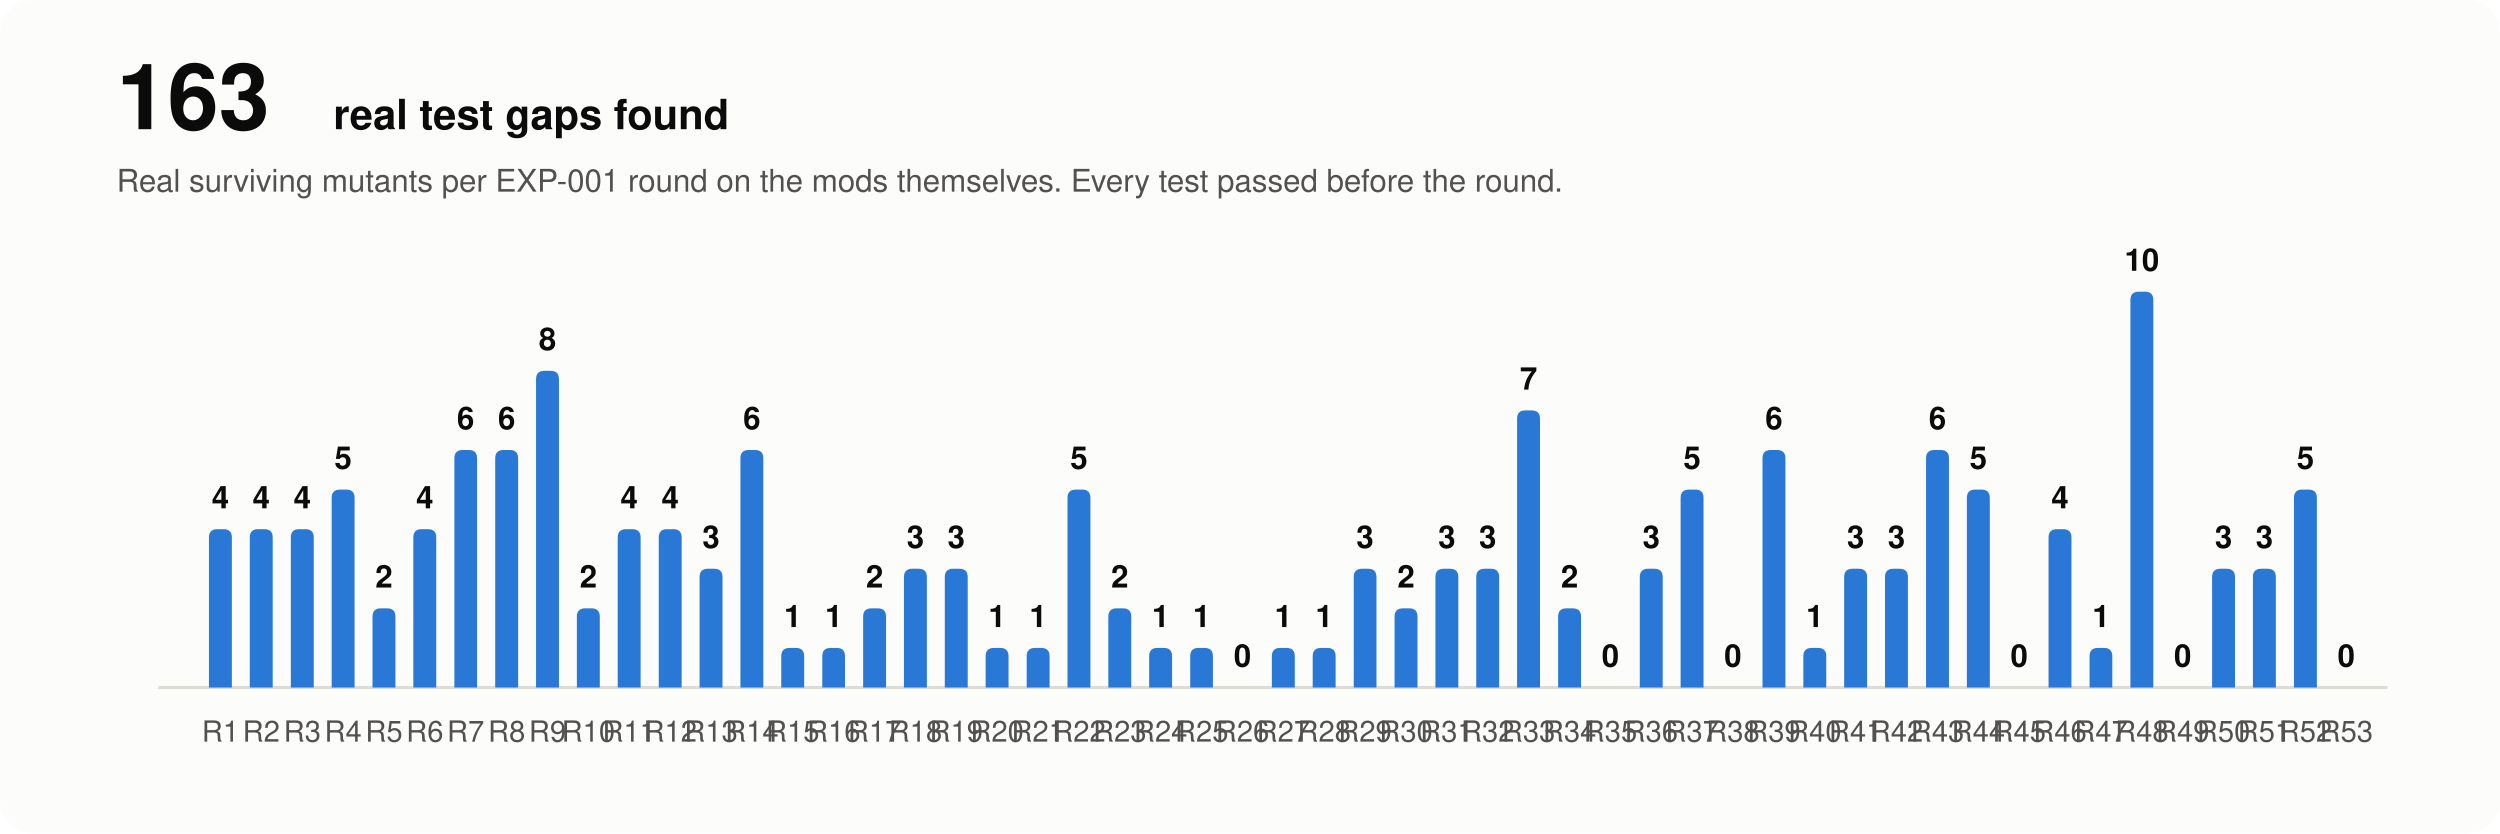
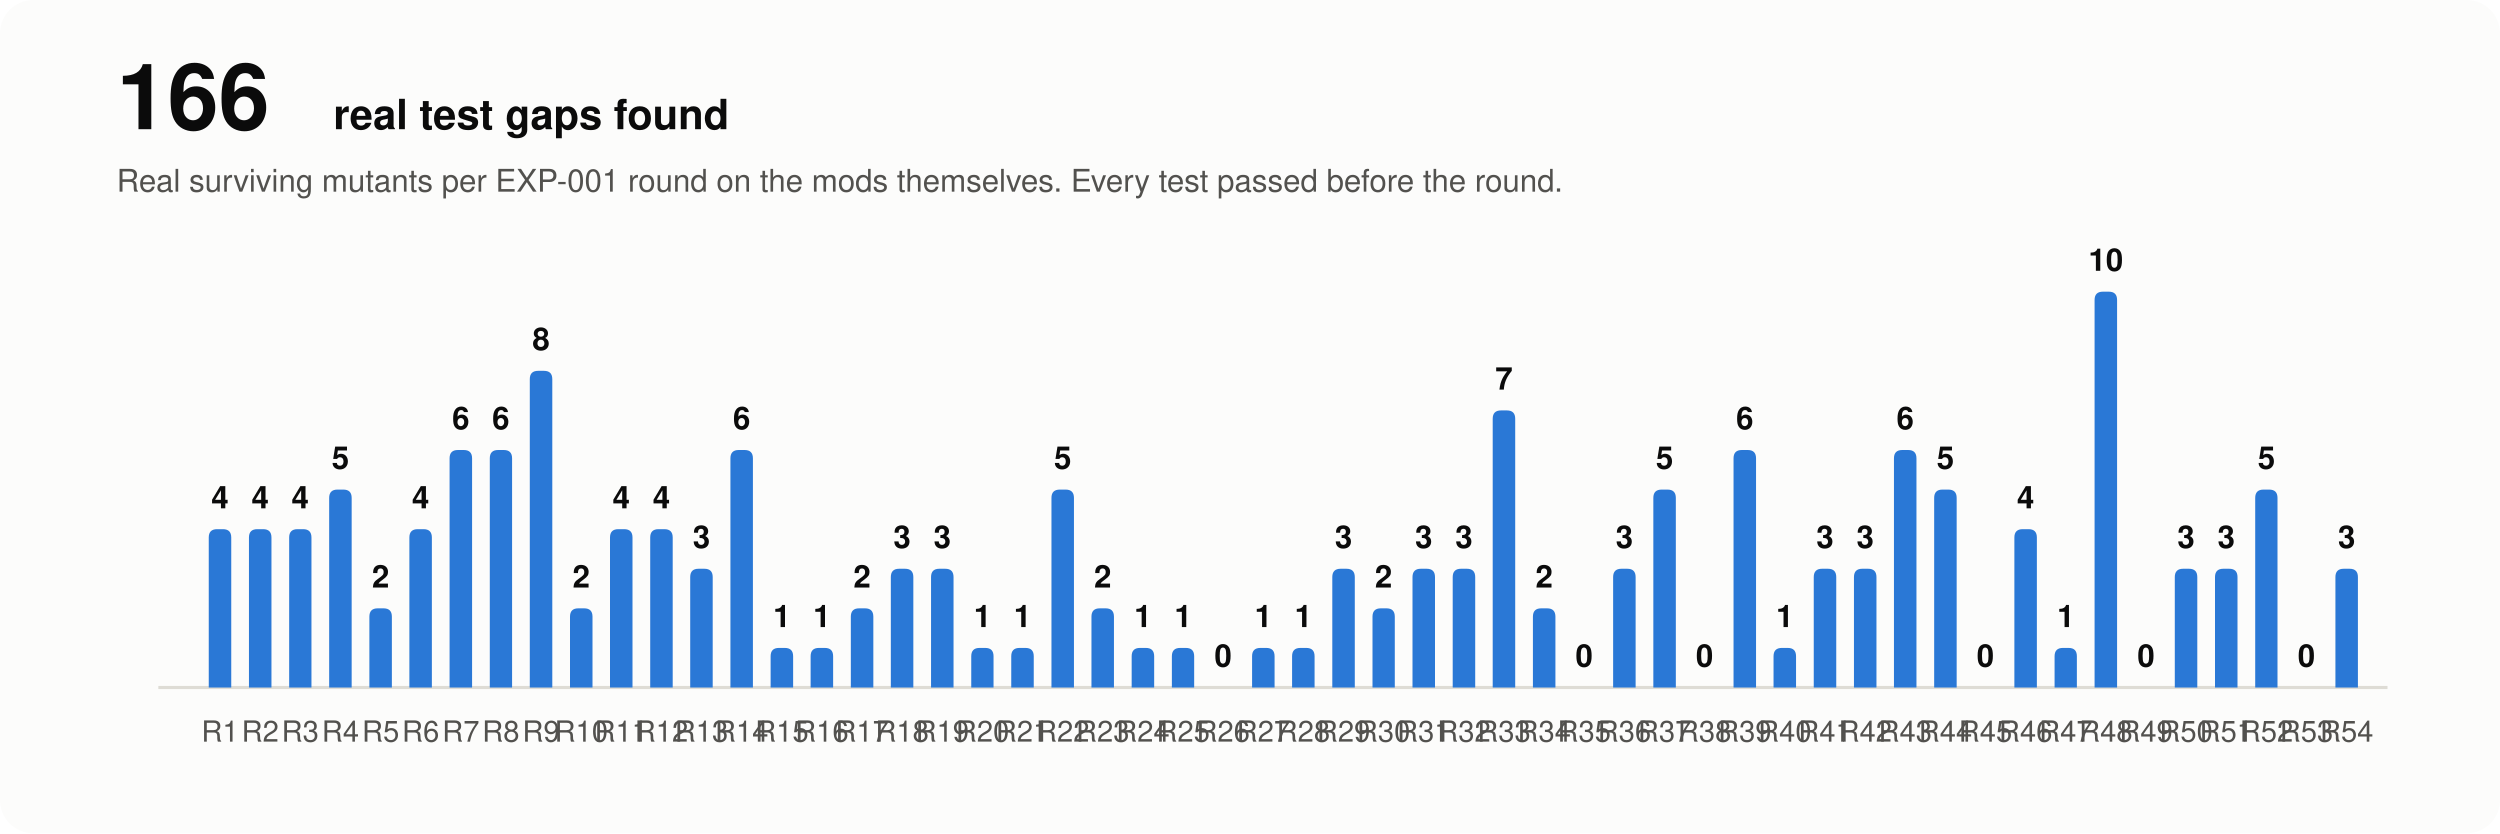
- <svg xmlns="http://www.w3.org/2000/svg" viewBox="0 0 1200 400" width="1200" height="400" role="img" aria-label="163 real test gaps found in 53 rounds" font-family="ui-sans-serif, -apple-system, 'Segoe UI', Helvetica, Arial, sans-serif">
+ <svg xmlns="http://www.w3.org/2000/svg" viewBox="0 0 1200 400" width="1200" height="400" role="img" aria-label="166 real test gaps found in 54 rounds" font-family="ui-sans-serif, -apple-system, 'Segoe UI', Helvetica, Arial, sans-serif">
  <style>
  .sup { fill: #fcfcfb; } .sup2 { fill: #f3f2ef; } .borda { stroke: #dedcd5; }
  .t1 { fill: #0b0b0b; } .t2 { fill: #52514e; } .t3 { fill: #8a887f; }
  .ac { fill: #2a78d6; } .acs { stroke: #2a78d6; } .acf { fill: #e8f1fb; }
  .ok { fill: #0f7a3d; } .okf { fill: #e3f3e8; }
  @media (prefers-color-scheme: dark) {
    .sup { fill: #1a1a19; } .sup2 { fill: #232322; } .borda { stroke: #3a3936; }
    .t1 { fill: #f0efec; } .t2 { fill: #c3c2b7; } .t3 { fill: #8f8d84; }
    .ac { fill: #3987e5; } .acs { stroke: #3987e5; } .acf { fill: #1d2c40; }
    .ok { fill: #4cc27a; } .okf { fill: #16301f; }
  }
  @media (prefers-reduced-motion: reduce) { * { animation: none !important; } }

  .barra { transform-box: fill-box; transform-origin: bottom; animation: cresce 1.1s cubic-bezier(.2,.8,.2,1); }
  @keyframes cresce { from { transform: scaleY(0); } to { transform: scaleY(1); } }
</style>
  <rect width="1200" height="400" rx="16" class="sup" />
-   <text x="56" y="62" font-size="44" font-weight="800" class="t1">163</text>
+   <text x="56" y="62" font-size="44" font-weight="800" class="t1">166</text>
  <text x="160" y="62" font-size="20" font-weight="700" class="t1">real test gaps found</text>
  <text x="56" y="92" font-size="15" class="t2">Real surviving mutants per EXP-001 round on the mods themselves. Every test passed before the round.</text>
  <line x1="76" y1="330" x2="1146" y2="330" class="borda" stroke-width="1.5" />
  <g class="barra">
-     <path d="M100.3,330 L100.3,258.0 Q100.3,254.0 104.3,254.0 L107.3,254.0 Q111.3,254.0 111.3,258.0 L111.3,330 Z" class="ac" />
-   </g>
-   <text x="105.8" y="244.0" font-size="15" font-weight="700" class="t1" text-anchor="middle">4</text>
-   <text x="105.8" y="356" font-size="14" class="t2" text-anchor="middle">R1</text>
-   <g class="barra">
-     <path d="M119.9,330 L119.9,258.0 Q119.9,254.0 123.9,254.0 L126.9,254.0 Q130.9,254.0 130.9,258.0 L130.9,330 Z" class="ac" />
-   </g>
-   <text x="125.4" y="244.0" font-size="15" font-weight="700" class="t1" text-anchor="middle">4</text>
-   <text x="125.4" y="356" font-size="14" class="t2" text-anchor="middle">R2</text>
-   <g class="barra">
-     <path d="M139.6,330 L139.6,258.0 Q139.6,254.0 143.6,254.0 L146.6,254.0 Q150.6,254.0 150.6,258.0 L150.6,330 Z" class="ac" />
-   </g>
-   <text x="145.1" y="244.0" font-size="15" font-weight="700" class="t1" text-anchor="middle">4</text>
-   <text x="145.1" y="356" font-size="14" class="t2" text-anchor="middle">R3</text>
-   <g class="barra">
-     <path d="M159.2,330 L159.2,239.0 Q159.2,235.0 163.2,235.0 L166.2,235.0 Q170.2,235.0 170.2,239.0 L170.2,330 Z" class="ac" />
-   </g>
-   <text x="164.7" y="225.0" font-size="15" font-weight="700" class="t1" text-anchor="middle">5</text>
-   <text x="164.7" y="356" font-size="14" class="t2" text-anchor="middle">R4</text>
-   <g class="barra">
-     <path d="M178.8,330 L178.8,296.0 Q178.8,292.0 182.8,292.0 L185.8,292.0 Q189.8,292.0 189.8,296.0 L189.8,330 Z" class="ac" />
-   </g>
-   <text x="184.3" y="282.0" font-size="15" font-weight="700" class="t1" text-anchor="middle">2</text>
-   <text x="184.3" y="356" font-size="14" class="t2" text-anchor="middle">R5</text>
-   <g class="barra">
-     <path d="M198.4,330 L198.4,258.0 Q198.4,254.0 202.4,254.0 L205.4,254.0 Q209.4,254.0 209.4,258.0 L209.4,330 Z" class="ac" />
-   </g>
-   <text x="203.9" y="244.0" font-size="15" font-weight="700" class="t1" text-anchor="middle">4</text>
-   <text x="203.9" y="356" font-size="14" class="t2" text-anchor="middle">R6</text>
-   <g class="barra">
-     <path d="M218.1,330 L218.1,220.0 Q218.1,216.0 222.1,216.0 L225.0,216.0 Q229.0,216.0 229.0,220.0 L229.0,330 Z" class="ac" />
-   </g>
-   <text x="223.5" y="206.0" font-size="15" font-weight="700" class="t1" text-anchor="middle">6</text>
-   <text x="223.5" y="356" font-size="14" class="t2" text-anchor="middle">R7</text>
-   <g class="barra">
-     <path d="M237.7,330 L237.7,220.0 Q237.7,216.0 241.7,216.0 L244.7,216.0 Q248.7,216.0 248.7,220.0 L248.7,330 Z" class="ac" />
-   </g>
-   <text x="243.2" y="206.0" font-size="15" font-weight="700" class="t1" text-anchor="middle">6</text>
-   <text x="243.2" y="356" font-size="14" class="t2" text-anchor="middle">R8</text>
-   <g class="barra">
-     <path d="M257.3,330 L257.3,182.0 Q257.3,178.0 261.3,178.0 L264.3,178.0 Q268.3,178.0 268.3,182.0 L268.3,330 Z" class="ac" />
-   </g>
-   <text x="262.8" y="168.0" font-size="15" font-weight="700" class="t1" text-anchor="middle">8</text>
-   <text x="262.8" y="356" font-size="14" class="t2" text-anchor="middle">R9</text>
-   <g class="barra">
-     <path d="M276.9,330 L276.9,296.0 Q276.9,292.0 280.9,292.0 L283.9,292.0 Q287.9,292.0 287.9,296.0 L287.9,330 Z" class="ac" />
-   </g>
-   <text x="282.4" y="282.0" font-size="15" font-weight="700" class="t1" text-anchor="middle">2</text>
-   <text x="282.4" y="356" font-size="14" class="t2" text-anchor="middle">R10</text>
-   <g class="barra">
-     <path d="M296.5,330 L296.5,258.0 Q296.5,254.0 300.5,254.0 L303.5,254.0 Q307.5,254.0 307.5,258.0 L307.5,330 Z" class="ac" />
-   </g>
-   <text x="302.0" y="244.0" font-size="15" font-weight="700" class="t1" text-anchor="middle">4</text>
-   <text x="302.0" y="356" font-size="14" class="t2" text-anchor="middle">R11</text>
-   <g class="barra">
-     <path d="M316.2,330 L316.2,258.0 Q316.2,254.0 320.2,254.0 L323.2,254.0 Q327.2,254.0 327.2,258.0 L327.2,330 Z" class="ac" />
-   </g>
-   <text x="321.7" y="244.0" font-size="15" font-weight="700" class="t1" text-anchor="middle">4</text>
-   <text x="321.7" y="356" font-size="14" class="t2" text-anchor="middle">R12</text>
-   <g class="barra">
-     <path d="M335.8,330 L335.8,277.0 Q335.8,273.0 339.8,273.0 L342.8,273.0 Q346.8,273.0 346.8,277.0 L346.8,330 Z" class="ac" />
-   </g>
-   <text x="341.3" y="263.0" font-size="15" font-weight="700" class="t1" text-anchor="middle">3</text>
-   <text x="341.3" y="356" font-size="14" class="t2" text-anchor="middle">R13</text>
-   <g class="barra">
-     <path d="M355.4,330 L355.4,220.0 Q355.4,216.0 359.4,216.0 L362.4,216.0 Q366.4,216.0 366.4,220.0 L366.4,330 Z" class="ac" />
-   </g>
-   <text x="360.9" y="206.0" font-size="15" font-weight="700" class="t1" text-anchor="middle">6</text>
-   <text x="360.9" y="356" font-size="14" class="t2" text-anchor="middle">R14</text>
-   <g class="barra">
-     <path d="M375.0,330 L375.0,315.0 Q375.0,311.0 379.0,311.0 L382.0,311.0 Q386.0,311.0 386.0,315.0 L386.0,330 Z" class="ac" />
-   </g>
-   <text x="380.5" y="301.0" font-size="15" font-weight="700" class="t1" text-anchor="middle">1</text>
-   <text x="380.5" y="356" font-size="14" class="t2" text-anchor="middle">R15</text>
-   <g class="barra">
-     <path d="M394.7,330 L394.7,315.0 Q394.7,311.0 398.7,311.0 L401.6,311.0 Q405.6,311.0 405.6,315.0 L405.6,330 Z" class="ac" />
-   </g>
-   <text x="400.2" y="301.0" font-size="15" font-weight="700" class="t1" text-anchor="middle">1</text>
-   <text x="400.2" y="356" font-size="14" class="t2" text-anchor="middle">R16</text>
-   <g class="barra">
-     <path d="M414.3,330 L414.3,296.0 Q414.3,292.0 418.3,292.0 L421.3,292.0 Q425.3,292.0 425.3,296.0 L425.3,330 Z" class="ac" />
-   </g>
-   <text x="419.8" y="282.0" font-size="15" font-weight="700" class="t1" text-anchor="middle">2</text>
-   <text x="419.8" y="356" font-size="14" class="t2" text-anchor="middle">R17</text>
-   <g class="barra">
-     <path d="M433.9,330 L433.9,277.0 Q433.9,273.0 437.9,273.0 L440.9,273.0 Q444.9,273.0 444.9,277.0 L444.9,330 Z" class="ac" />
-   </g>
-   <text x="439.4" y="263.0" font-size="15" font-weight="700" class="t1" text-anchor="middle">3</text>
-   <text x="439.4" y="356" font-size="14" class="t2" text-anchor="middle">R18</text>
-   <g class="barra">
-     <path d="M453.5,330 L453.5,277.0 Q453.5,273.0 457.5,273.0 L460.5,273.0 Q464.5,273.0 464.5,277.0 L464.5,330 Z" class="ac" />
-   </g>
-   <text x="459.0" y="263.0" font-size="15" font-weight="700" class="t1" text-anchor="middle">3</text>
-   <text x="459.0" y="356" font-size="14" class="t2" text-anchor="middle">R19</text>
-   <g class="barra">
-     <path d="M473.1,330 L473.1,315.0 Q473.1,311.0 477.1,311.0 L480.1,311.0 Q484.1,311.0 484.1,315.0 L484.1,330 Z" class="ac" />
-   </g>
-   <text x="478.6" y="301.0" font-size="15" font-weight="700" class="t1" text-anchor="middle">1</text>
-   <text x="478.6" y="356" font-size="14" class="t2" text-anchor="middle">R20</text>
-   <g class="barra">
-     <path d="M492.8,330 L492.8,315.0 Q492.8,311.0 496.8,311.0 L499.8,311.0 Q503.8,311.0 503.8,315.0 L503.8,330 Z" class="ac" />
-   </g>
-   <text x="498.3" y="301.0" font-size="15" font-weight="700" class="t1" text-anchor="middle">1</text>
-   <text x="498.3" y="356" font-size="14" class="t2" text-anchor="middle">R21</text>
-   <g class="barra">
-     <path d="M512.4,330 L512.4,239.0 Q512.4,235.0 516.4,235.0 L519.4,235.0 Q523.4,235.0 523.4,239.0 L523.4,330 Z" class="ac" />
-   </g>
-   <text x="517.9" y="225.0" font-size="15" font-weight="700" class="t1" text-anchor="middle">5</text>
-   <text x="517.9" y="356" font-size="14" class="t2" text-anchor="middle">R22</text>
-   <g class="barra">
-     <path d="M532.0,330 L532.0,296.0 Q532.0,292.0 536.0,292.0 L539.0,292.0 Q543.0,292.0 543.0,296.0 L543.0,330 Z" class="ac" />
-   </g>
-   <text x="537.5" y="282.0" font-size="15" font-weight="700" class="t1" text-anchor="middle">2</text>
-   <text x="537.5" y="356" font-size="14" class="t2" text-anchor="middle">R23</text>
-   <g class="barra">
-     <path d="M551.6,330 L551.6,315.0 Q551.6,311.0 555.6,311.0 L558.6,311.0 Q562.6,311.0 562.6,315.0 L562.6,330 Z" class="ac" />
-   </g>
-   <text x="557.1" y="301.0" font-size="15" font-weight="700" class="t1" text-anchor="middle">1</text>
-   <text x="557.1" y="356" font-size="14" class="t2" text-anchor="middle">R24</text>
-   <g class="barra">
-     <path d="M571.3,330 L571.3,315.0 Q571.3,311.0 575.3,311.0 L578.2,311.0 Q582.2,311.0 582.2,315.0 L582.2,330 Z" class="ac" />
-   </g>
-   <text x="576.8" y="301.0" font-size="15" font-weight="700" class="t1" text-anchor="middle">1</text>
-   <text x="576.8" y="356" font-size="14" class="t2" text-anchor="middle">R25</text>
-   <g class="barra">
-     <path d="M590.9,330 L590.9,330.0 Q590.9,330.0 590.9,330.0 L601.9,330.0 Q601.9,330.0 601.9,330.0 L601.9,330 Z" class="ac" />
-   </g>
-   <text x="596.4" y="320.0" font-size="15" font-weight="700" class="t1" text-anchor="middle">0</text>
-   <text x="596.4" y="356" font-size="14" class="t2" text-anchor="middle">R26</text>
-   <g class="barra">
-     <path d="M610.5,330 L610.5,315.0 Q610.5,311.0 614.5,311.0 L617.5,311.0 Q621.5,311.0 621.5,315.0 L621.5,330 Z" class="ac" />
-   </g>
-   <text x="616.0" y="301.0" font-size="15" font-weight="700" class="t1" text-anchor="middle">1</text>
-   <text x="616.0" y="356" font-size="14" class="t2" text-anchor="middle">R27</text>
-   <g class="barra">
-     <path d="M630.1,330 L630.1,315.0 Q630.1,311.0 634.1,311.0 L637.1,311.0 Q641.1,311.0 641.1,315.0 L641.1,330 Z" class="ac" />
-   </g>
-   <text x="635.6" y="301.0" font-size="15" font-weight="700" class="t1" text-anchor="middle">1</text>
-   <text x="635.6" y="356" font-size="14" class="t2" text-anchor="middle">R28</text>
-   <g class="barra">
-     <path d="M649.8,330 L649.8,277.0 Q649.8,273.0 653.8,273.0 L656.7,273.0 Q660.7,273.0 660.7,277.0 L660.7,330 Z" class="ac" />
-   </g>
-   <text x="655.2" y="263.0" font-size="15" font-weight="700" class="t1" text-anchor="middle">3</text>
-   <text x="655.2" y="356" font-size="14" class="t2" text-anchor="middle">R29</text>
-   <g class="barra">
-     <path d="M669.4,330 L669.4,296.0 Q669.4,292.0 673.4,292.0 L676.4,292.0 Q680.4,292.0 680.4,296.0 L680.4,330 Z" class="ac" />
-   </g>
-   <text x="674.9" y="282.0" font-size="15" font-weight="700" class="t1" text-anchor="middle">2</text>
-   <text x="674.9" y="356" font-size="14" class="t2" text-anchor="middle">R30</text>
-   <g class="barra">
-     <path d="M689.0,330 L689.0,277.0 Q689.0,273.0 693.0,273.0 L696.0,273.0 Q700.0,273.0 700.0,277.0 L700.0,330 Z" class="ac" />
-   </g>
-   <text x="694.5" y="263.0" font-size="15" font-weight="700" class="t1" text-anchor="middle">3</text>
-   <text x="694.5" y="356" font-size="14" class="t2" text-anchor="middle">R31</text>
-   <g class="barra">
-     <path d="M708.6,330 L708.6,277.0 Q708.6,273.0 712.6,273.0 L715.6,273.0 Q719.6,273.0 719.6,277.0 L719.6,330 Z" class="ac" />
-   </g>
-   <text x="714.1" y="263.0" font-size="15" font-weight="700" class="t1" text-anchor="middle">3</text>
-   <text x="714.1" y="356" font-size="14" class="t2" text-anchor="middle">R32</text>
-   <g class="barra">
-     <path d="M728.2,330 L728.2,201.0 Q728.2,197.0 732.2,197.0 L735.2,197.0 Q739.2,197.0 739.2,201.0 L739.2,330 Z" class="ac" />
-   </g>
-   <text x="733.7" y="187.0" font-size="15" font-weight="700" class="t1" text-anchor="middle">7</text>
-   <text x="733.7" y="356" font-size="14" class="t2" text-anchor="middle">R33</text>
-   <g class="barra">
-     <path d="M747.9,330 L747.9,296.0 Q747.9,292.0 751.9,292.0 L754.9,292.0 Q758.9,292.0 758.9,296.0 L758.9,330 Z" class="ac" />
-   </g>
-   <text x="753.4" y="282.0" font-size="15" font-weight="700" class="t1" text-anchor="middle">2</text>
-   <text x="753.4" y="356" font-size="14" class="t2" text-anchor="middle">R34</text>
-   <g class="barra">
-     <path d="M767.5,330 L767.5,330.0 Q767.5,330.0 767.5,330.0 L778.5,330.0 Q778.5,330.0 778.5,330.0 L778.5,330 Z" class="ac" />
-   </g>
-   <text x="773.0" y="320.0" font-size="15" font-weight="700" class="t1" text-anchor="middle">0</text>
-   <text x="773.0" y="356" font-size="14" class="t2" text-anchor="middle">R35</text>
-   <g class="barra">
-     <path d="M787.1,330 L787.1,277.0 Q787.1,273.0 791.1,273.0 L794.1,273.0 Q798.1,273.0 798.1,277.0 L798.1,330 Z" class="ac" />
-   </g>
-   <text x="792.6" y="263.0" font-size="15" font-weight="700" class="t1" text-anchor="middle">3</text>
-   <text x="792.6" y="356" font-size="14" class="t2" text-anchor="middle">R36</text>
-   <g class="barra">
-     <path d="M806.7,330 L806.7,239.0 Q806.7,235.0 810.7,235.0 L813.7,235.0 Q817.7,235.0 817.7,239.0 L817.7,330 Z" class="ac" />
-   </g>
-   <text x="812.2" y="225.0" font-size="15" font-weight="700" class="t1" text-anchor="middle">5</text>
-   <text x="812.2" y="356" font-size="14" class="t2" text-anchor="middle">R37</text>
-   <g class="barra">
-     <path d="M826.4,330 L826.4,330.0 Q826.4,330.0 826.4,330.0 L837.3,330.0 Q837.3,330.0 837.3,330.0 L837.3,330 Z" class="ac" />
-   </g>
-   <text x="831.8" y="320.0" font-size="15" font-weight="700" class="t1" text-anchor="middle">0</text>
-   <text x="831.8" y="356" font-size="14" class="t2" text-anchor="middle">R38</text>
-   <g class="barra">
-     <path d="M846.0,330 L846.0,220.0 Q846.0,216.0 850.0,216.0 L853.0,216.0 Q857.0,216.0 857.0,220.0 L857.0,330 Z" class="ac" />
-   </g>
-   <text x="851.5" y="206.0" font-size="15" font-weight="700" class="t1" text-anchor="middle">6</text>
-   <text x="851.5" y="356" font-size="14" class="t2" text-anchor="middle">R39</text>
-   <g class="barra">
-     <path d="M865.6,330 L865.6,315.0 Q865.6,311.0 869.6,311.0 L872.6,311.0 Q876.6,311.0 876.6,315.0 L876.6,330 Z" class="ac" />
-   </g>
-   <text x="871.1" y="301.0" font-size="15" font-weight="700" class="t1" text-anchor="middle">1</text>
-   <text x="871.1" y="356" font-size="14" class="t2" text-anchor="middle">R40</text>
-   <g class="barra">
-     <path d="M885.2,330 L885.2,277.0 Q885.2,273.0 889.2,273.0 L892.2,273.0 Q896.2,273.0 896.2,277.0 L896.2,330 Z" class="ac" />
-   </g>
-   <text x="890.7" y="263.0" font-size="15" font-weight="700" class="t1" text-anchor="middle">3</text>
-   <text x="890.7" y="356" font-size="14" class="t2" text-anchor="middle">R41</text>
-   <g class="barra">
-     <path d="M904.8,330 L904.8,277.0 Q904.8,273.0 908.8,273.0 L911.8,273.0 Q915.8,273.0 915.8,277.0 L915.8,330 Z" class="ac" />
-   </g>
-   <text x="910.3" y="263.0" font-size="15" font-weight="700" class="t1" text-anchor="middle">3</text>
-   <text x="910.3" y="356" font-size="14" class="t2" text-anchor="middle">R42</text>
-   <g class="barra">
-     <path d="M924.5,330 L924.5,220.0 Q924.5,216.0 928.5,216.0 L931.5,216.0 Q935.5,216.0 935.5,220.0 L935.5,330 Z" class="ac" />
-   </g>
-   <text x="930.0" y="206.0" font-size="15" font-weight="700" class="t1" text-anchor="middle">6</text>
-   <text x="930.0" y="356" font-size="14" class="t2" text-anchor="middle">R43</text>
-   <g class="barra">
-     <path d="M944.1,330 L944.1,239.0 Q944.1,235.0 948.1,235.0 L951.1,235.0 Q955.1,235.0 955.1,239.0 L955.1,330 Z" class="ac" />
-   </g>
-   <text x="949.6" y="225.0" font-size="15" font-weight="700" class="t1" text-anchor="middle">5</text>
-   <text x="949.6" y="356" font-size="14" class="t2" text-anchor="middle">R44</text>
-   <g class="barra">
-     <path d="M963.7,330 L963.7,330.0 Q963.7,330.0 963.7,330.0 L974.7,330.0 Q974.7,330.0 974.7,330.0 L974.7,330 Z" class="ac" />
-   </g>
-   <text x="969.2" y="320.0" font-size="15" font-weight="700" class="t1" text-anchor="middle">0</text>
-   <text x="969.2" y="356" font-size="14" class="t2" text-anchor="middle">R45</text>
-   <g class="barra">
-     <path d="M983.3,330 L983.3,258.0 Q983.3,254.0 987.3,254.0 L990.3,254.0 Q994.3,254.0 994.3,258.0 L994.3,330 Z" class="ac" />
-   </g>
-   <text x="988.8" y="244.0" font-size="15" font-weight="700" class="t1" text-anchor="middle">4</text>
-   <text x="988.8" y="356" font-size="14" class="t2" text-anchor="middle">R46</text>
-   <g class="barra">
-     <path d="M1003.0,330 L1003.0,315.0 Q1003.0,311.0 1007.0,311.0 L1009.9,311.0 Q1013.9,311.0 1013.9,315.0 L1013.9,330 Z" class="ac" />
-   </g>
-   <text x="1008.5" y="301.0" font-size="15" font-weight="700" class="t1" text-anchor="middle">1</text>
-   <text x="1008.5" y="356" font-size="14" class="t2" text-anchor="middle">R47</text>
-   <g class="barra">
-     <path d="M1022.6,330 L1022.6,144.0 Q1022.6,140.0 1026.6,140.0 L1029.6,140.0 Q1033.6,140.0 1033.6,144.0 L1033.6,330 Z" class="ac" />
-   </g>
-   <text x="1028.1" y="130.0" font-size="15" font-weight="700" class="t1" text-anchor="middle">10</text>
-   <text x="1028.1" y="356" font-size="14" class="t2" text-anchor="middle">R48</text>
-   <g class="barra">
-     <path d="M1042.2,330 L1042.2,330.0 Q1042.2,330.0 1042.2,330.0 L1053.2,330.0 Q1053.2,330.0 1053.2,330.0 L1053.2,330 Z" class="ac" />
-   </g>
-   <text x="1047.7" y="320.0" font-size="15" font-weight="700" class="t1" text-anchor="middle">0</text>
-   <text x="1047.7" y="356" font-size="14" class="t2" text-anchor="middle">R49</text>
-   <g class="barra">
-     <path d="M1061.8,330 L1061.8,277.0 Q1061.8,273.0 1065.8,273.0 L1068.8,273.0 Q1072.8,273.0 1072.8,277.0 L1072.8,330 Z" class="ac" />
-   </g>
-   <text x="1067.3" y="263.0" font-size="15" font-weight="700" class="t1" text-anchor="middle">3</text>
-   <text x="1067.3" y="356" font-size="14" class="t2" text-anchor="middle">R50</text>
-   <g class="barra">
-     <path d="M1081.4,330 L1081.4,277.0 Q1081.4,273.0 1085.4,273.0 L1088.4,273.0 Q1092.4,273.0 1092.4,277.0 L1092.4,330 Z" class="ac" />
-   </g>
-   <text x="1086.9" y="263.0" font-size="15" font-weight="700" class="t1" text-anchor="middle">3</text>
-   <text x="1086.9" y="356" font-size="14" class="t2" text-anchor="middle">R51</text>
-   <g class="barra">
-     <path d="M1101.1,330 L1101.1,239.0 Q1101.1,235.0 1105.1,235.0 L1108.1,235.0 Q1112.1,235.0 1112.1,239.0 L1112.1,330 Z" class="ac" />
-   </g>
-   <text x="1106.6" y="225.0" font-size="15" font-weight="700" class="t1" text-anchor="middle">5</text>
-   <text x="1106.6" y="356" font-size="14" class="t2" text-anchor="middle">R52</text>
-   <g class="barra">
-     <path d="M1120.7,330 L1120.7,330.0 Q1120.7,330.0 1120.7,330.0 L1131.7,330.0 Q1131.7,330.0 1131.7,330.0 L1131.7,330 Z" class="ac" />
-   </g>
-   <text x="1126.2" y="320.0" font-size="15" font-weight="700" class="t1" text-anchor="middle">0</text>
-   <text x="1126.2" y="356" font-size="14" class="t2" text-anchor="middle">R53</text>
+     <path d="M100.2,330 L100.2,258.0 Q100.2,254.0 104.2,254.0 L107.0,254.0 Q111.0,254.0 111.0,258.0 L111.0,330 Z" class="ac" />
+   </g>
+   <text x="105.6" y="244.0" font-size="15" font-weight="700" class="t1" text-anchor="middle">4</text>
+   <text x="105.6" y="356" font-size="14" class="t2" text-anchor="middle">R1</text>
+   <g class="barra">
+     <path d="M119.5,330 L119.5,258.0 Q119.5,254.0 123.5,254.0 L126.3,254.0 Q130.3,254.0 130.3,258.0 L130.3,330 Z" class="ac" />
+   </g>
+   <text x="124.9" y="244.0" font-size="15" font-weight="700" class="t1" text-anchor="middle">4</text>
+   <text x="124.9" y="356" font-size="14" class="t2" text-anchor="middle">R2</text>
+   <g class="barra">
+     <path d="M138.8,330 L138.8,258.0 Q138.8,254.0 142.8,254.0 L145.5,254.0 Q149.5,254.0 149.5,258.0 L149.5,330 Z" class="ac" />
+   </g>
+   <text x="144.1" y="244.0" font-size="15" font-weight="700" class="t1" text-anchor="middle">4</text>
+   <text x="144.1" y="356" font-size="14" class="t2" text-anchor="middle">R3</text>
+   <g class="barra">
+     <path d="M158.0,330 L158.0,239.0 Q158.0,235.0 162.0,235.0 L164.8,235.0 Q168.8,235.0 168.8,239.0 L168.8,330 Z" class="ac" />
+   </g>
+   <text x="163.4" y="225.0" font-size="15" font-weight="700" class="t1" text-anchor="middle">5</text>
+   <text x="163.4" y="356" font-size="14" class="t2" text-anchor="middle">R4</text>
+   <g class="barra">
+     <path d="M177.3,330 L177.3,296.0 Q177.3,292.0 181.3,292.0 L184.1,292.0 Q188.1,292.0 188.1,296.0 L188.1,330 Z" class="ac" />
+   </g>
+   <text x="182.7" y="282.0" font-size="15" font-weight="700" class="t1" text-anchor="middle">2</text>
+   <text x="182.7" y="356" font-size="14" class="t2" text-anchor="middle">R5</text>
+   <g class="barra">
+     <path d="M196.5,330 L196.5,258.0 Q196.5,254.0 200.5,254.0 L203.3,254.0 Q207.3,254.0 207.3,258.0 L207.3,330 Z" class="ac" />
+   </g>
+   <text x="201.9" y="244.0" font-size="15" font-weight="700" class="t1" text-anchor="middle">4</text>
+   <text x="201.9" y="356" font-size="14" class="t2" text-anchor="middle">R6</text>
+   <g class="barra">
+     <path d="M215.8,330 L215.8,220.0 Q215.8,216.0 219.8,216.0 L222.6,216.0 Q226.6,216.0 226.6,220.0 L226.6,330 Z" class="ac" />
+   </g>
+   <text x="221.2" y="206.0" font-size="15" font-weight="700" class="t1" text-anchor="middle">6</text>
+   <text x="221.2" y="356" font-size="14" class="t2" text-anchor="middle">R7</text>
+   <g class="barra">
+     <path d="M235.1,330 L235.1,220.0 Q235.1,216.0 239.1,216.0 L241.8,216.0 Q245.8,216.0 245.8,220.0 L245.8,330 Z" class="ac" />
+   </g>
+   <text x="240.4" y="206.0" font-size="15" font-weight="700" class="t1" text-anchor="middle">6</text>
+   <text x="240.4" y="356" font-size="14" class="t2" text-anchor="middle">R8</text>
+   <g class="barra">
+     <path d="M254.3,330 L254.3,182.0 Q254.3,178.0 258.3,178.0 L261.1,178.0 Q265.1,178.0 265.1,182.0 L265.1,330 Z" class="ac" />
+   </g>
+   <text x="259.7" y="168.0" font-size="15" font-weight="700" class="t1" text-anchor="middle">8</text>
+   <text x="259.7" y="356" font-size="14" class="t2" text-anchor="middle">R9</text>
+   <g class="barra">
+     <path d="M273.6,330 L273.6,296.0 Q273.6,292.0 277.6,292.0 L280.4,292.0 Q284.4,292.0 284.4,296.0 L284.4,330 Z" class="ac" />
+   </g>
+   <text x="279.0" y="282.0" font-size="15" font-weight="700" class="t1" text-anchor="middle">2</text>
+   <text x="279.0" y="356" font-size="14" class="t2" text-anchor="middle">R10</text>
+   <g class="barra">
+     <path d="M292.8,330 L292.8,258.0 Q292.8,254.0 296.8,254.0 L299.6,254.0 Q303.6,254.0 303.6,258.0 L303.6,330 Z" class="ac" />
+   </g>
+   <text x="298.2" y="244.0" font-size="15" font-weight="700" class="t1" text-anchor="middle">4</text>
+   <text x="298.2" y="356" font-size="14" class="t2" text-anchor="middle">R11</text>
+   <g class="barra">
+     <path d="M312.1,330 L312.1,258.0 Q312.1,254.0 316.1,254.0 L318.9,254.0 Q322.9,254.0 322.9,258.0 L322.9,330 Z" class="ac" />
+   </g>
+   <text x="317.5" y="244.0" font-size="15" font-weight="700" class="t1" text-anchor="middle">4</text>
+   <text x="317.5" y="356" font-size="14" class="t2" text-anchor="middle">R12</text>
+   <g class="barra">
+     <path d="M331.3,330 L331.3,277.0 Q331.3,273.0 335.3,273.0 L338.1,273.0 Q342.1,273.0 342.1,277.0 L342.1,330 Z" class="ac" />
+   </g>
+   <text x="336.7" y="263.0" font-size="15" font-weight="700" class="t1" text-anchor="middle">3</text>
+   <text x="336.7" y="356" font-size="14" class="t2" text-anchor="middle">R13</text>
+   <g class="barra">
+     <path d="M350.6,330 L350.6,220.0 Q350.6,216.0 354.6,216.0 L357.4,216.0 Q361.4,216.0 361.4,220.0 L361.4,330 Z" class="ac" />
+   </g>
+   <text x="356.0" y="206.0" font-size="15" font-weight="700" class="t1" text-anchor="middle">6</text>
+   <text x="356.0" y="356" font-size="14" class="t2" text-anchor="middle">R14</text>
+   <g class="barra">
+     <path d="M369.9,330 L369.9,315.0 Q369.9,311.0 373.9,311.0 L376.7,311.0 Q380.7,311.0 380.7,315.0 L380.7,330 Z" class="ac" />
+   </g>
+   <text x="375.3" y="301.0" font-size="15" font-weight="700" class="t1" text-anchor="middle">1</text>
+   <text x="375.3" y="356" font-size="14" class="t2" text-anchor="middle">R15</text>
+   <g class="barra">
+     <path d="M389.1,330 L389.1,315.0 Q389.1,311.0 393.1,311.0 L395.9,311.0 Q399.9,311.0 399.9,315.0 L399.9,330 Z" class="ac" />
+   </g>
+   <text x="394.5" y="301.0" font-size="15" font-weight="700" class="t1" text-anchor="middle">1</text>
+   <text x="394.5" y="356" font-size="14" class="t2" text-anchor="middle">R16</text>
+   <g class="barra">
+     <path d="M408.4,330 L408.4,296.0 Q408.4,292.0 412.4,292.0 L415.2,292.0 Q419.2,292.0 419.2,296.0 L419.2,330 Z" class="ac" />
+   </g>
+   <text x="413.8" y="282.0" font-size="15" font-weight="700" class="t1" text-anchor="middle">2</text>
+   <text x="413.8" y="356" font-size="14" class="t2" text-anchor="middle">R17</text>
+   <g class="barra">
+     <path d="M427.6,330 L427.6,277.0 Q427.6,273.0 431.6,273.0 L434.4,273.0 Q438.4,273.0 438.4,277.0 L438.4,330 Z" class="ac" />
+   </g>
+   <text x="433.0" y="263.0" font-size="15" font-weight="700" class="t1" text-anchor="middle">3</text>
+   <text x="433.0" y="356" font-size="14" class="t2" text-anchor="middle">R18</text>
+   <g class="barra">
+     <path d="M446.9,330 L446.9,277.0 Q446.9,273.0 450.9,273.0 L453.7,273.0 Q457.7,273.0 457.7,277.0 L457.7,330 Z" class="ac" />
+   </g>
+   <text x="452.3" y="263.0" font-size="15" font-weight="700" class="t1" text-anchor="middle">3</text>
+   <text x="452.3" y="356" font-size="14" class="t2" text-anchor="middle">R19</text>
+   <g class="barra">
+     <path d="M466.2,330 L466.2,315.0 Q466.2,311.0 470.2,311.0 L472.9,311.0 Q476.9,311.0 476.9,315.0 L476.9,330 Z" class="ac" />
+   </g>
+   <text x="471.6" y="301.0" font-size="15" font-weight="700" class="t1" text-anchor="middle">1</text>
+   <text x="471.6" y="356" font-size="14" class="t2" text-anchor="middle">R20</text>
+   <g class="barra">
+     <path d="M485.4,330 L485.4,315.0 Q485.4,311.0 489.4,311.0 L492.2,311.0 Q496.2,311.0 496.2,315.0 L496.2,330 Z" class="ac" />
+   </g>
+   <text x="490.8" y="301.0" font-size="15" font-weight="700" class="t1" text-anchor="middle">1</text>
+   <text x="490.8" y="356" font-size="14" class="t2" text-anchor="middle">R21</text>
+   <g class="barra">
+     <path d="M504.7,330 L504.7,239.0 Q504.7,235.0 508.7,235.0 L511.5,235.0 Q515.5,235.0 515.5,239.0 L515.5,330 Z" class="ac" />
+   </g>
+   <text x="510.1" y="225.0" font-size="15" font-weight="700" class="t1" text-anchor="middle">5</text>
+   <text x="510.1" y="356" font-size="14" class="t2" text-anchor="middle">R22</text>
+   <g class="barra">
+     <path d="M523.9,330 L523.9,296.0 Q523.9,292.0 527.9,292.0 L530.7,292.0 Q534.7,292.0 534.7,296.0 L534.7,330 Z" class="ac" />
+   </g>
+   <text x="529.3" y="282.0" font-size="15" font-weight="700" class="t1" text-anchor="middle">2</text>
+   <text x="529.3" y="356" font-size="14" class="t2" text-anchor="middle">R23</text>
+   <g class="barra">
+     <path d="M543.2,330 L543.2,315.0 Q543.2,311.0 547.2,311.0 L550.0,311.0 Q554.0,311.0 554.0,315.0 L554.0,330 Z" class="ac" />
+   </g>
+   <text x="548.6" y="301.0" font-size="15" font-weight="700" class="t1" text-anchor="middle">1</text>
+   <text x="548.6" y="356" font-size="14" class="t2" text-anchor="middle">R24</text>
+   <g class="barra">
+     <path d="M562.5,330 L562.5,315.0 Q562.5,311.0 566.5,311.0 L569.2,311.0 Q573.2,311.0 573.2,315.0 L573.2,330 Z" class="ac" />
+   </g>
+   <text x="567.9" y="301.0" font-size="15" font-weight="700" class="t1" text-anchor="middle">1</text>
+   <text x="567.9" y="356" font-size="14" class="t2" text-anchor="middle">R25</text>
+   <g class="barra">
+     <path d="M581.7,330 L581.7,330.0 Q581.7,330.0 581.7,330.0 L592.5,330.0 Q592.5,330.0 592.5,330.0 L592.5,330 Z" class="ac" />
+   </g>
+   <text x="587.1" y="320.0" font-size="15" font-weight="700" class="t1" text-anchor="middle">0</text>
+   <text x="587.1" y="356" font-size="14" class="t2" text-anchor="middle">R26</text>
+   <g class="barra">
+     <path d="M601.0,330 L601.0,315.0 Q601.0,311.0 605.0,311.0 L607.8,311.0 Q611.8,311.0 611.8,315.0 L611.8,330 Z" class="ac" />
+   </g>
+   <text x="606.4" y="301.0" font-size="15" font-weight="700" class="t1" text-anchor="middle">1</text>
+   <text x="606.4" y="356" font-size="14" class="t2" text-anchor="middle">R27</text>
+   <g class="barra">
+     <path d="M620.2,330 L620.2,315.0 Q620.2,311.0 624.2,311.0 L627.0,311.0 Q631.0,311.0 631.0,315.0 L631.0,330 Z" class="ac" />
+   </g>
+   <text x="625.6" y="301.0" font-size="15" font-weight="700" class="t1" text-anchor="middle">1</text>
+   <text x="625.6" y="356" font-size="14" class="t2" text-anchor="middle">R28</text>
+   <g class="barra">
+     <path d="M639.5,330 L639.5,277.0 Q639.5,273.0 643.5,273.0 L646.3,273.0 Q650.3,273.0 650.3,277.0 L650.3,330 Z" class="ac" />
+   </g>
+   <text x="644.9" y="263.0" font-size="15" font-weight="700" class="t1" text-anchor="middle">3</text>
+   <text x="644.9" y="356" font-size="14" class="t2" text-anchor="middle">R29</text>
+   <g class="barra">
+     <path d="M658.8,330 L658.8,296.0 Q658.8,292.0 662.8,292.0 L665.5,292.0 Q669.5,292.0 669.5,296.0 L669.5,330 Z" class="ac" />
+   </g>
+   <text x="664.1" y="282.0" font-size="15" font-weight="700" class="t1" text-anchor="middle">2</text>
+   <text x="664.1" y="356" font-size="14" class="t2" text-anchor="middle">R30</text>
+   <g class="barra">
+     <path d="M678.0,330 L678.0,277.0 Q678.0,273.0 682.0,273.0 L684.8,273.0 Q688.8,273.0 688.8,277.0 L688.8,330 Z" class="ac" />
+   </g>
+   <text x="683.4" y="263.0" font-size="15" font-weight="700" class="t1" text-anchor="middle">3</text>
+   <text x="683.4" y="356" font-size="14" class="t2" text-anchor="middle">R31</text>
+   <g class="barra">
+     <path d="M697.3,330 L697.3,277.0 Q697.3,273.0 701.3,273.0 L704.1,273.0 Q708.1,273.0 708.1,277.0 L708.1,330 Z" class="ac" />
+   </g>
+   <text x="702.7" y="263.0" font-size="15" font-weight="700" class="t1" text-anchor="middle">3</text>
+   <text x="702.7" y="356" font-size="14" class="t2" text-anchor="middle">R32</text>
+   <g class="barra">
+     <path d="M716.5,330 L716.5,201.0 Q716.5,197.0 720.5,197.0 L723.3,197.0 Q727.3,197.0 727.3,201.0 L727.3,330 Z" class="ac" />
+   </g>
+   <text x="721.9" y="187.0" font-size="15" font-weight="700" class="t1" text-anchor="middle">7</text>
+   <text x="721.9" y="356" font-size="14" class="t2" text-anchor="middle">R33</text>
+   <g class="barra">
+     <path d="M735.8,330 L735.8,296.0 Q735.8,292.0 739.8,292.0 L742.6,292.0 Q746.6,292.0 746.6,296.0 L746.6,330 Z" class="ac" />
+   </g>
+   <text x="741.2" y="282.0" font-size="15" font-weight="700" class="t1" text-anchor="middle">2</text>
+   <text x="741.2" y="356" font-size="14" class="t2" text-anchor="middle">R34</text>
+   <g class="barra">
+     <path d="M755.1,330 L755.1,330.0 Q755.1,330.0 755.1,330.0 L765.8,330.0 Q765.8,330.0 765.8,330.0 L765.8,330 Z" class="ac" />
+   </g>
+   <text x="760.4" y="320.0" font-size="15" font-weight="700" class="t1" text-anchor="middle">0</text>
+   <text x="760.4" y="356" font-size="14" class="t2" text-anchor="middle">R35</text>
+   <g class="barra">
+     <path d="M774.3,330 L774.3,277.0 Q774.3,273.0 778.3,273.0 L781.1,273.0 Q785.1,273.0 785.1,277.0 L785.1,330 Z" class="ac" />
+   </g>
+   <text x="779.7" y="263.0" font-size="15" font-weight="700" class="t1" text-anchor="middle">3</text>
+   <text x="779.7" y="356" font-size="14" class="t2" text-anchor="middle">R36</text>
+   <g class="barra">
+     <path d="M793.6,330 L793.6,239.0 Q793.6,235.0 797.6,235.0 L800.4,235.0 Q804.4,235.0 804.4,239.0 L804.4,330 Z" class="ac" />
+   </g>
+   <text x="799.0" y="225.0" font-size="15" font-weight="700" class="t1" text-anchor="middle">5</text>
+   <text x="799.0" y="356" font-size="14" class="t2" text-anchor="middle">R37</text>
+   <g class="barra">
+     <path d="M812.8,330 L812.8,330.0 Q812.8,330.0 812.8,330.0 L823.6,330.0 Q823.6,330.0 823.6,330.0 L823.6,330 Z" class="ac" />
+   </g>
+   <text x="818.2" y="320.0" font-size="15" font-weight="700" class="t1" text-anchor="middle">0</text>
+   <text x="818.2" y="356" font-size="14" class="t2" text-anchor="middle">R38</text>
+   <g class="barra">
+     <path d="M832.1,330 L832.1,220.0 Q832.1,216.0 836.1,216.0 L838.9,216.0 Q842.9,216.0 842.9,220.0 L842.9,330 Z" class="ac" />
+   </g>
+   <text x="837.5" y="206.0" font-size="15" font-weight="700" class="t1" text-anchor="middle">6</text>
+   <text x="837.5" y="356" font-size="14" class="t2" text-anchor="middle">R39</text>
+   <g class="barra">
+     <path d="M851.3,330 L851.3,315.0 Q851.3,311.0 855.3,311.0 L858.1,311.0 Q862.1,311.0 862.1,315.0 L862.1,330 Z" class="ac" />
+   </g>
+   <text x="856.7" y="301.0" font-size="15" font-weight="700" class="t1" text-anchor="middle">1</text>
+   <text x="856.7" y="356" font-size="14" class="t2" text-anchor="middle">R40</text>
+   <g class="barra">
+     <path d="M870.6,330 L870.6,277.0 Q870.6,273.0 874.6,273.0 L877.4,273.0 Q881.4,273.0 881.4,277.0 L881.4,330 Z" class="ac" />
+   </g>
+   <text x="876.0" y="263.0" font-size="15" font-weight="700" class="t1" text-anchor="middle">3</text>
+   <text x="876.0" y="356" font-size="14" class="t2" text-anchor="middle">R41</text>
+   <g class="barra">
+     <path d="M889.9,330 L889.9,277.0 Q889.9,273.0 893.9,273.0 L896.7,273.0 Q900.7,273.0 900.7,277.0 L900.7,330 Z" class="ac" />
+   </g>
+   <text x="895.3" y="263.0" font-size="15" font-weight="700" class="t1" text-anchor="middle">3</text>
+   <text x="895.3" y="356" font-size="14" class="t2" text-anchor="middle">R42</text>
+   <g class="barra">
+     <path d="M909.1,330 L909.1,220.0 Q909.1,216.0 913.1,216.0 L915.9,216.0 Q919.9,216.0 919.9,220.0 L919.9,330 Z" class="ac" />
+   </g>
+   <text x="914.5" y="206.0" font-size="15" font-weight="700" class="t1" text-anchor="middle">6</text>
+   <text x="914.5" y="356" font-size="14" class="t2" text-anchor="middle">R43</text>
+   <g class="barra">
+     <path d="M928.4,330 L928.4,239.0 Q928.4,235.0 932.4,235.0 L935.2,235.0 Q939.2,235.0 939.2,239.0 L939.2,330 Z" class="ac" />
+   </g>
+   <text x="933.8" y="225.0" font-size="15" font-weight="700" class="t1" text-anchor="middle">5</text>
+   <text x="933.8" y="356" font-size="14" class="t2" text-anchor="middle">R44</text>
+   <g class="barra">
+     <path d="M947.6,330 L947.6,330.0 Q947.6,330.0 947.6,330.0 L958.4,330.0 Q958.4,330.0 958.4,330.0 L958.4,330 Z" class="ac" />
+   </g>
+   <text x="953.0" y="320.0" font-size="15" font-weight="700" class="t1" text-anchor="middle">0</text>
+   <text x="953.0" y="356" font-size="14" class="t2" text-anchor="middle">R45</text>
+   <g class="barra">
+     <path d="M966.9,330 L966.9,258.0 Q966.9,254.0 970.9,254.0 L973.7,254.0 Q977.7,254.0 977.7,258.0 L977.7,330 Z" class="ac" />
+   </g>
+   <text x="972.3" y="244.0" font-size="15" font-weight="700" class="t1" text-anchor="middle">4</text>
+   <text x="972.3" y="356" font-size="14" class="t2" text-anchor="middle">R46</text>
+   <g class="barra">
+     <path d="M986.2,330 L986.2,315.0 Q986.2,311.0 990.2,311.0 L992.9,311.0 Q996.9,311.0 996.9,315.0 L996.9,330 Z" class="ac" />
+   </g>
+   <text x="991.6" y="301.0" font-size="15" font-weight="700" class="t1" text-anchor="middle">1</text>
+   <text x="991.6" y="356" font-size="14" class="t2" text-anchor="middle">R47</text>
+   <g class="barra">
+     <path d="M1005.4,330 L1005.4,144.0 Q1005.4,140.0 1009.4,140.0 L1012.2,140.0 Q1016.2,140.0 1016.2,144.0 L1016.2,330 Z" class="ac" />
+   </g>
+   <text x="1010.8" y="130.0" font-size="15" font-weight="700" class="t1" text-anchor="middle">10</text>
+   <text x="1010.8" y="356" font-size="14" class="t2" text-anchor="middle">R48</text>
+   <g class="barra">
+     <path d="M1024.7,330 L1024.7,330.0 Q1024.7,330.0 1024.7,330.0 L1035.5,330.0 Q1035.5,330.0 1035.5,330.0 L1035.5,330 Z" class="ac" />
+   </g>
+   <text x="1030.1" y="320.0" font-size="15" font-weight="700" class="t1" text-anchor="middle">0</text>
+   <text x="1030.1" y="356" font-size="14" class="t2" text-anchor="middle">R49</text>
+   <g class="barra">
+     <path d="M1043.9,330 L1043.9,277.0 Q1043.9,273.0 1047.9,273.0 L1050.7,273.0 Q1054.7,273.0 1054.7,277.0 L1054.7,330 Z" class="ac" />
+   </g>
+   <text x="1049.3" y="263.0" font-size="15" font-weight="700" class="t1" text-anchor="middle">3</text>
+   <text x="1049.3" y="356" font-size="14" class="t2" text-anchor="middle">R50</text>
+   <g class="barra">
+     <path d="M1063.2,330 L1063.2,277.0 Q1063.2,273.0 1067.2,273.0 L1070.0,273.0 Q1074.0,273.0 1074.0,277.0 L1074.0,330 Z" class="ac" />
+   </g>
+   <text x="1068.6" y="263.0" font-size="15" font-weight="700" class="t1" text-anchor="middle">3</text>
+   <text x="1068.6" y="356" font-size="14" class="t2" text-anchor="middle">R51</text>
+   <g class="barra">
+     <path d="M1082.5,330 L1082.5,239.0 Q1082.5,235.0 1086.5,235.0 L1089.2,235.0 Q1093.2,235.0 1093.2,239.0 L1093.2,330 Z" class="ac" />
+   </g>
+   <text x="1087.9" y="225.0" font-size="15" font-weight="700" class="t1" text-anchor="middle">5</text>
+   <text x="1087.9" y="356" font-size="14" class="t2" text-anchor="middle">R52</text>
+   <g class="barra">
+     <path d="M1101.7,330 L1101.7,330.0 Q1101.7,330.0 1101.7,330.0 L1112.5,330.0 Q1112.5,330.0 1112.5,330.0 L1112.5,330 Z" class="ac" />
+   </g>
+   <text x="1107.1" y="320.0" font-size="15" font-weight="700" class="t1" text-anchor="middle">0</text>
+   <text x="1107.1" y="356" font-size="14" class="t2" text-anchor="middle">R53</text>
+   <g class="barra">
+     <path d="M1121.0,330 L1121.0,277.0 Q1121.0,273.0 1125.0,273.0 L1127.8,273.0 Q1131.8,273.0 1131.8,277.0 L1131.8,330 Z" class="ac" />
+   </g>
+   <text x="1126.4" y="263.0" font-size="15" font-weight="700" class="t1" text-anchor="middle">3</text>
+   <text x="1126.4" y="356" font-size="14" class="t2" text-anchor="middle">R54</text>
</svg>
